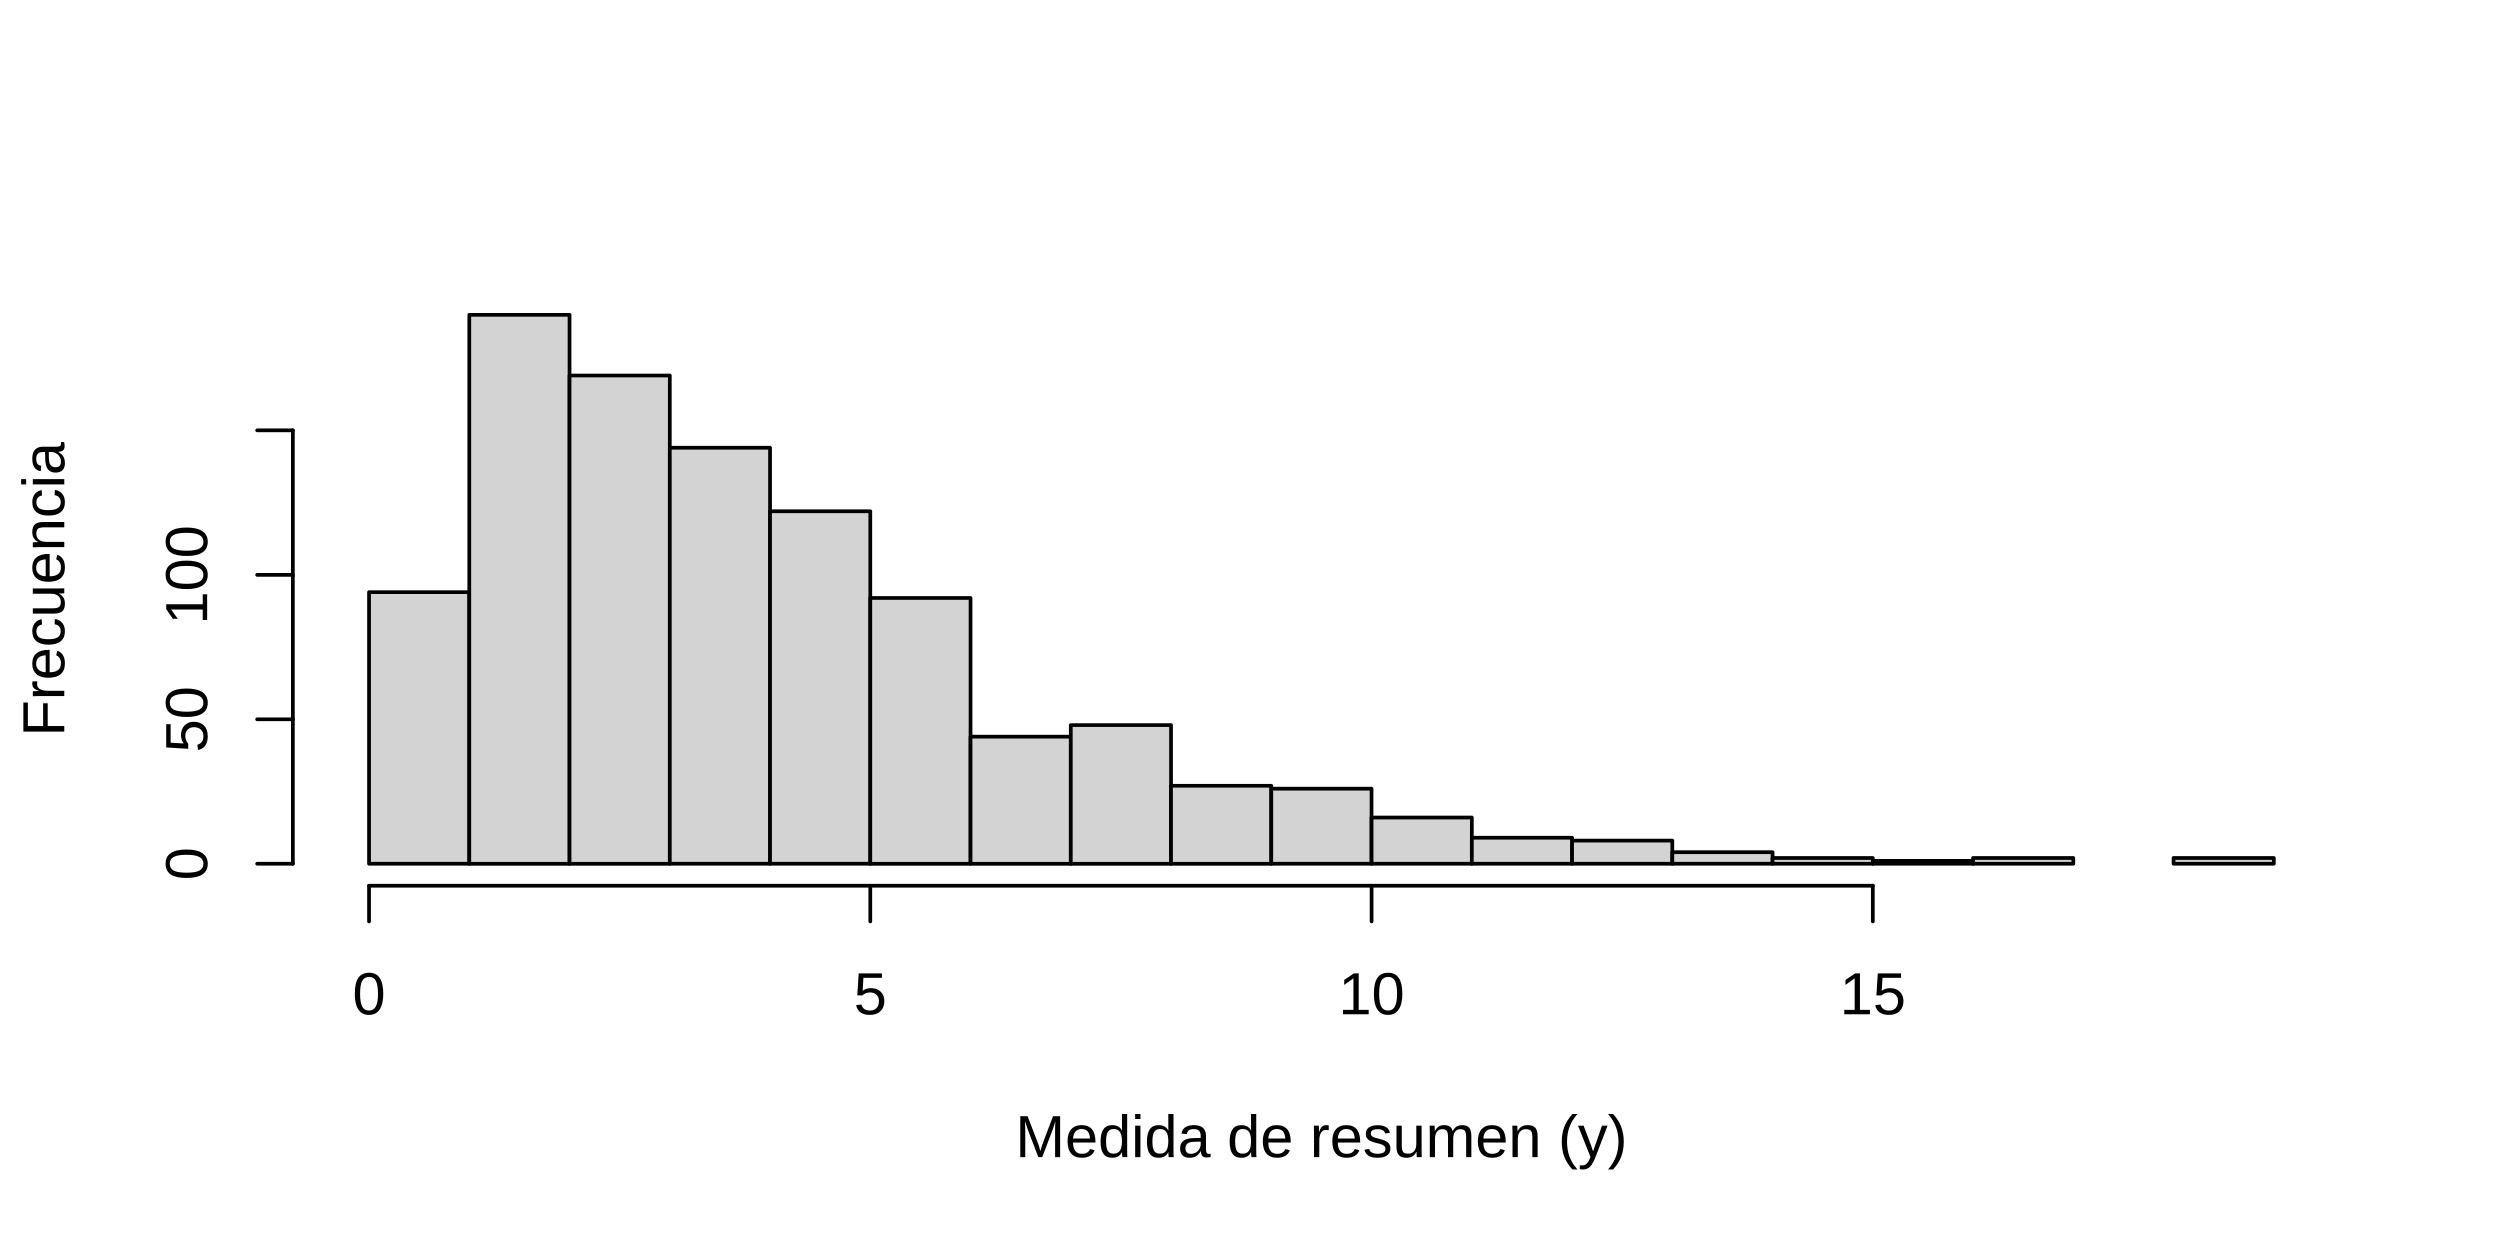
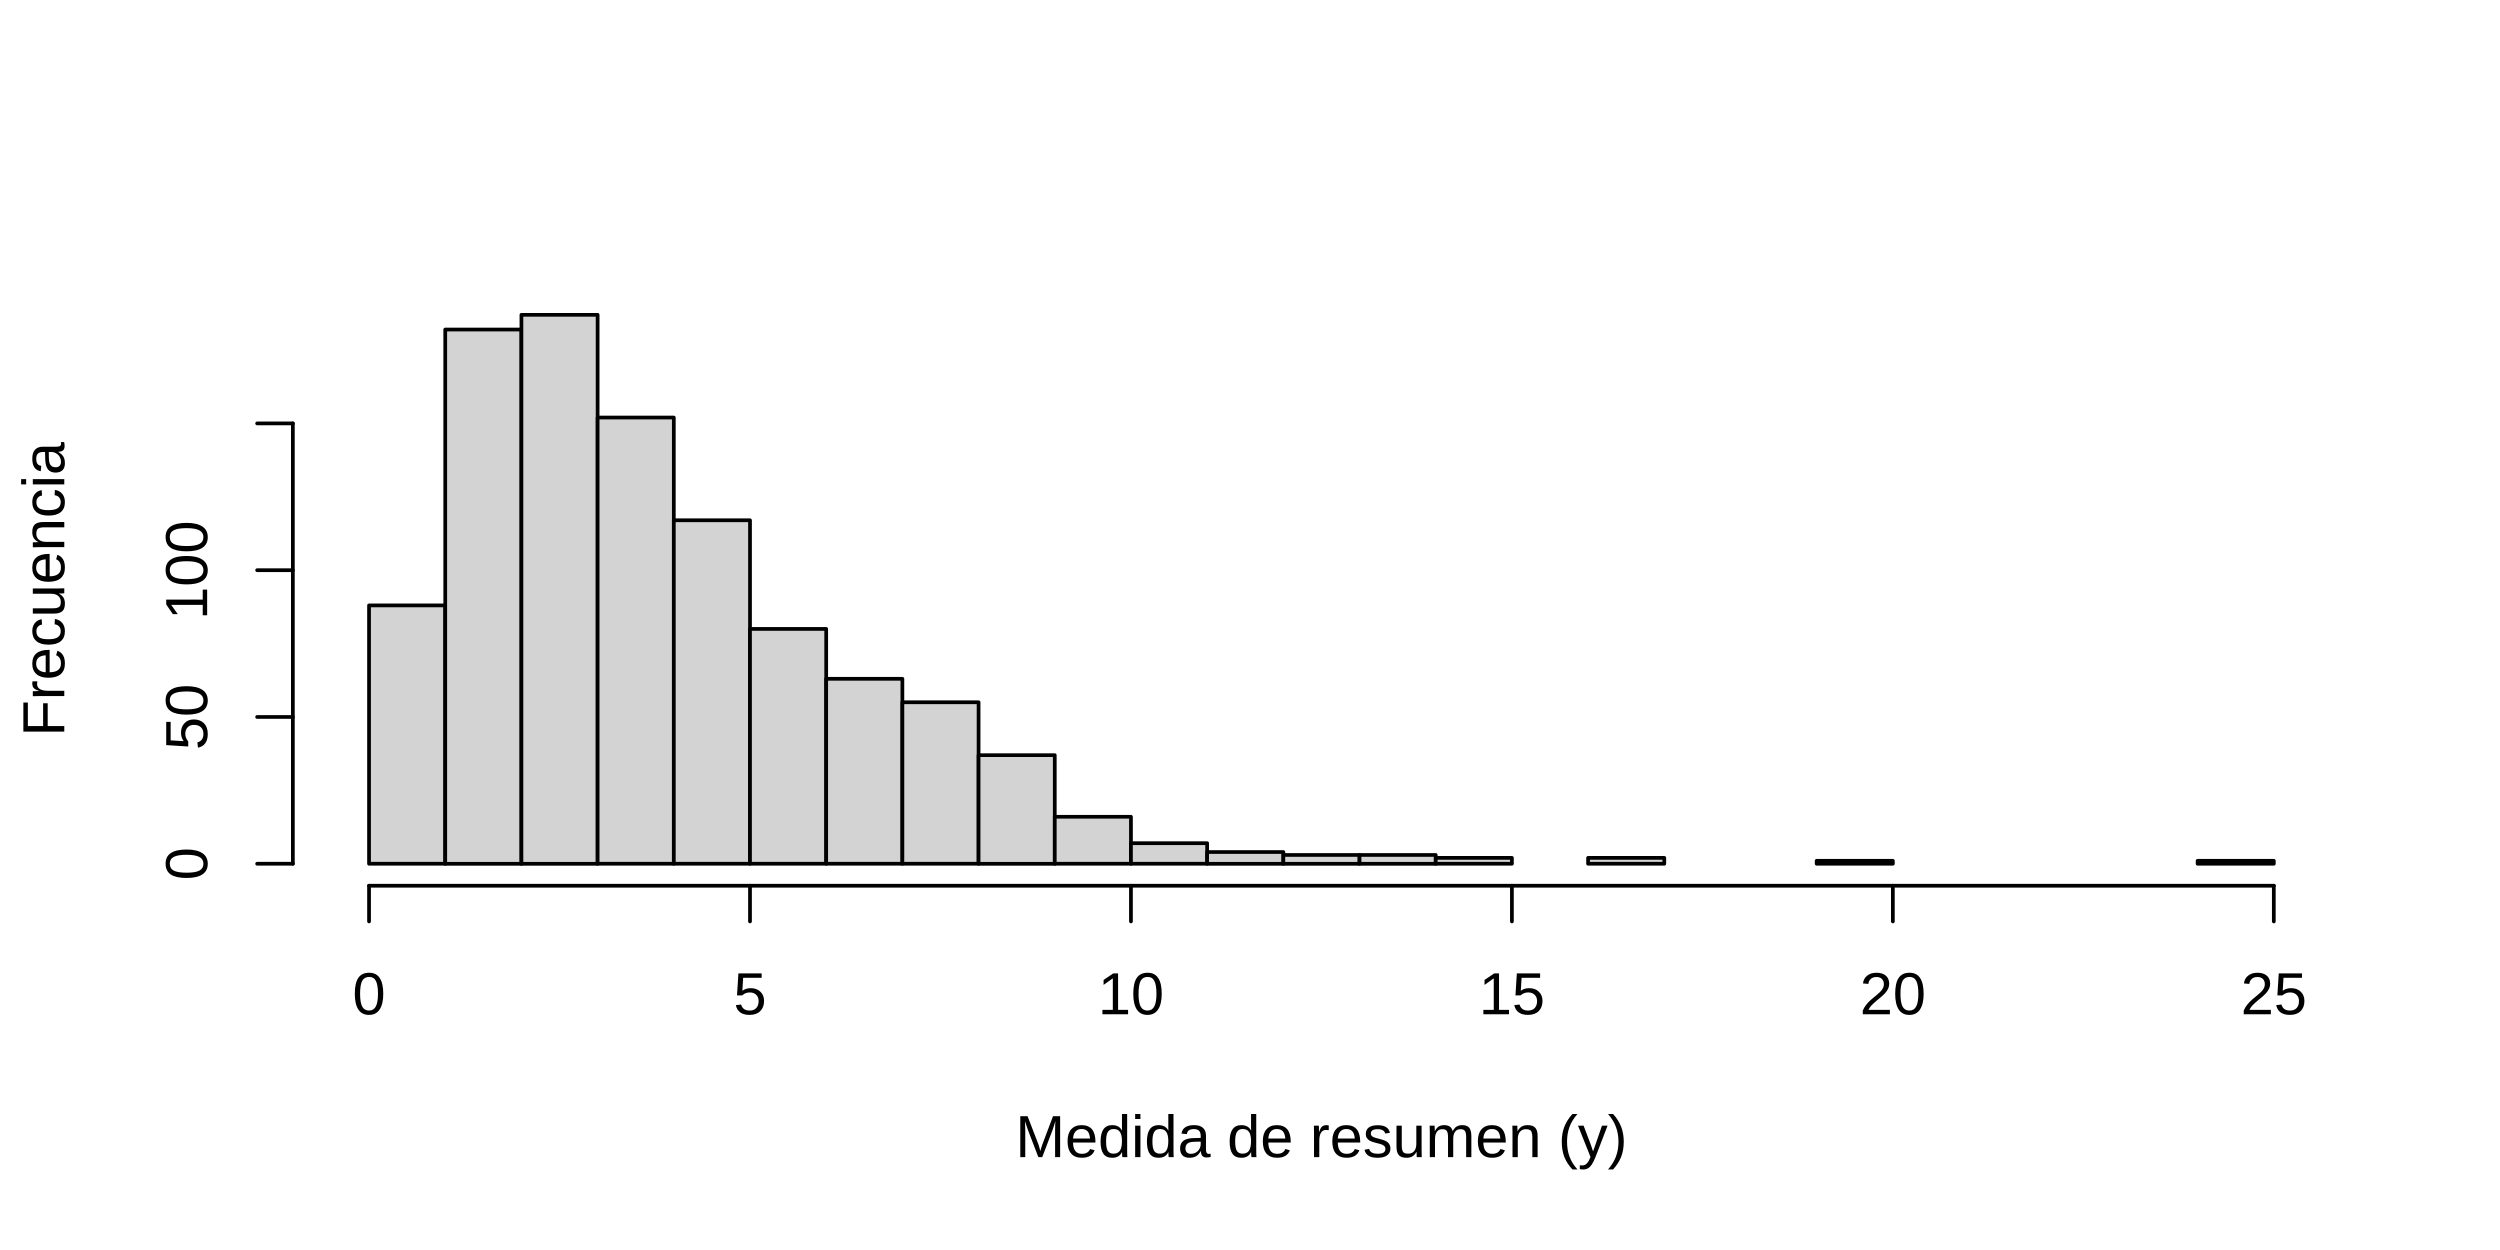
<svg xmlns="http://www.w3.org/2000/svg" class="svglite" width="504.00pt" height="252.00pt" viewBox="0 0 504.00 252.00">
  <defs>
    <style type="text/css">
    .svglite line, .svglite polyline, .svglite polygon, .svglite path, .svglite rect, .svglite circle {
      fill: none;
      stroke: #000000;
      stroke-linecap: round;
      stroke-linejoin: round;
      stroke-miterlimit: 10.00;
    }
  </style>
  </defs>
  <rect width="100%" height="100%" style="stroke: none; fill: #FFFFFF;" />
  <defs>
    <clipPath id="cpMC4wMHw1MDQuMDB8MC4wMHwyNTIuMDA=">
      <rect x="0.00" y="0.00" width="504.00" height="252.00" />
    </clipPath>
  </defs>
  <g clip-path="url(#cpMC4wMHw1MDQuMDB8MC4wMHwyNTIuMDA=)">
    <text x="266.40" y="233.28" text-anchor="middle" style="font-size: 12.00px; font-family: Arial;" textLength="123.38px" lengthAdjust="spacingAndGlyphs">Medida de resumen (y)</text>
    <text transform="translate(12.96,118.80) rotate(-90)" text-anchor="middle" style="font-size: 12.00px; font-family: Arial;" textLength="59.36px" lengthAdjust="spacingAndGlyphs">Frecuencia</text>
-     <line x1="74.40" y1="178.56" x2="377.56" y2="178.56" style="stroke-width: 0.75;" />
+     <line x1="74.40" y1="178.56" x2="458.40" y2="178.56" style="stroke-width: 0.75;" />
    <line x1="74.40" y1="178.56" x2="74.40" y2="185.76" style="stroke-width: 0.75;" />
-     <line x1="175.45" y1="178.56" x2="175.45" y2="185.76" style="stroke-width: 0.75;" />
-     <line x1="276.51" y1="178.56" x2="276.51" y2="185.76" style="stroke-width: 0.75;" />
-     <line x1="377.56" y1="178.56" x2="377.56" y2="185.76" style="stroke-width: 0.75;" />
+     <line x1="151.20" y1="178.56" x2="151.20" y2="185.76" style="stroke-width: 0.75;" />
+     <line x1="228.00" y1="178.56" x2="228.00" y2="185.76" style="stroke-width: 0.75;" />
+     <line x1="304.80" y1="178.56" x2="304.80" y2="185.76" style="stroke-width: 0.75;" />
+     <line x1="381.60" y1="178.56" x2="381.60" y2="185.76" style="stroke-width: 0.75;" />
+     <line x1="458.40" y1="178.56" x2="458.40" y2="185.76" style="stroke-width: 0.75;" />
    <text x="74.40" y="204.48" text-anchor="middle" style="font-size: 12.00px; font-family: Arial;" textLength="6.67px" lengthAdjust="spacingAndGlyphs">0</text>
-     <text x="175.45" y="204.48" text-anchor="middle" style="font-size: 12.00px; font-family: Arial;" textLength="6.67px" lengthAdjust="spacingAndGlyphs">5</text>
-     <text x="276.51" y="204.48" text-anchor="middle" style="font-size: 12.00px; font-family: Arial;" textLength="13.35px" lengthAdjust="spacingAndGlyphs">10</text>
-     <text x="377.56" y="204.48" text-anchor="middle" style="font-size: 12.00px; font-family: Arial;" textLength="13.35px" lengthAdjust="spacingAndGlyphs">15</text>
-     <line x1="59.04" y1="174.13" x2="59.04" y2="86.76" style="stroke-width: 0.75;" />
+     <text x="151.20" y="204.48" text-anchor="middle" style="font-size: 12.00px; font-family: Arial;" textLength="6.67px" lengthAdjust="spacingAndGlyphs">5</text>
+     <text x="228.00" y="204.48" text-anchor="middle" style="font-size: 12.00px; font-family: Arial;" textLength="13.35px" lengthAdjust="spacingAndGlyphs">10</text>
+     <text x="304.80" y="204.48" text-anchor="middle" style="font-size: 12.00px; font-family: Arial;" textLength="13.35px" lengthAdjust="spacingAndGlyphs">15</text>
+     <text x="381.60" y="204.48" text-anchor="middle" style="font-size: 12.00px; font-family: Arial;" textLength="13.35px" lengthAdjust="spacingAndGlyphs">20</text>
+     <text x="458.40" y="204.48" text-anchor="middle" style="font-size: 12.00px; font-family: Arial;" textLength="13.35px" lengthAdjust="spacingAndGlyphs">25</text>
+     <line x1="59.04" y1="174.13" x2="59.04" y2="85.36" style="stroke-width: 0.75;" />
    <line x1="59.04" y1="174.13" x2="51.84" y2="174.13" style="stroke-width: 0.75;" />
-     <line x1="59.04" y1="145.01" x2="51.84" y2="145.01" style="stroke-width: 0.75;" />
-     <line x1="59.04" y1="115.89" x2="51.84" y2="115.89" style="stroke-width: 0.75;" />
-     <line x1="59.04" y1="86.76" x2="51.84" y2="86.76" style="stroke-width: 0.75;" />
+     <line x1="59.04" y1="144.54" x2="51.84" y2="144.54" style="stroke-width: 0.75;" />
+     <line x1="59.04" y1="114.95" x2="51.84" y2="114.95" style="stroke-width: 0.75;" />
+     <line x1="59.04" y1="85.36" x2="51.84" y2="85.36" style="stroke-width: 0.75;" />
    <text transform="translate(41.76,174.13) rotate(-90)" text-anchor="middle" style="font-size: 12.00px; font-family: Arial;" textLength="6.67px" lengthAdjust="spacingAndGlyphs">0</text>
-     <text transform="translate(41.76,145.01) rotate(-90)" text-anchor="middle" style="font-size: 12.00px; font-family: Arial;" textLength="13.35px" lengthAdjust="spacingAndGlyphs">50</text>
-     <text transform="translate(41.76,115.89) rotate(-90)" text-anchor="middle" style="font-size: 12.00px; font-family: Arial;" textLength="20.02px" lengthAdjust="spacingAndGlyphs">100</text>
+     <text transform="translate(41.76,144.54) rotate(-90)" text-anchor="middle" style="font-size: 12.00px; font-family: Arial;" textLength="13.35px" lengthAdjust="spacingAndGlyphs">50</text>
+     <text transform="translate(41.76,114.95) rotate(-90)" text-anchor="middle" style="font-size: 12.00px; font-family: Arial;" textLength="20.02px" lengthAdjust="spacingAndGlyphs">100</text>
  </g>
  <defs>
    <clipPath id="cpNTkuMDR8NDczLjc2fDU5LjA0fDE3OC41Ng==">
      <rect x="59.04" y="59.04" width="414.72" height="119.52" />
    </clipPath>
  </defs>
  <g clip-path="url(#cpNTkuMDR8NDczLjc2fDU5LjA0fDE3OC41Ng==)">
-     <rect x="74.40" y="119.38" width="20.21" height="54.75" style="stroke-width: 0.75; fill: #D3D3D3;" />
-     <rect x="94.61" y="63.47" width="20.21" height="110.67" style="stroke-width: 0.75; fill: #D3D3D3;" />
-     <rect x="114.82" y="75.70" width="20.21" height="98.44" style="stroke-width: 0.75; fill: #D3D3D3;" />
-     <rect x="135.03" y="90.26" width="20.21" height="83.87" style="stroke-width: 0.75; fill: #D3D3D3;" />
-     <rect x="155.24" y="103.07" width="20.21" height="71.06" style="stroke-width: 0.75; fill: #D3D3D3;" />
-     <rect x="175.45" y="120.55" width="20.21" height="53.59" style="stroke-width: 0.75; fill: #D3D3D3;" />
-     <rect x="195.66" y="148.51" width="20.21" height="25.63" style="stroke-width: 0.75; fill: #D3D3D3;" />
-     <rect x="215.87" y="146.18" width="20.21" height="27.96" style="stroke-width: 0.75; fill: #D3D3D3;" />
-     <rect x="236.08" y="158.41" width="20.21" height="15.73" style="stroke-width: 0.75; fill: #D3D3D3;" />
-     <rect x="256.29" y="158.99" width="20.21" height="15.14" style="stroke-width: 0.75; fill: #D3D3D3;" />
-     <rect x="276.51" y="164.81" width="20.21" height="9.32" style="stroke-width: 0.75; fill: #D3D3D3;" />
-     <rect x="296.72" y="168.89" width="20.21" height="5.24" style="stroke-width: 0.75; fill: #D3D3D3;" />
-     <rect x="316.93" y="169.47" width="20.21" height="4.66" style="stroke-width: 0.75; fill: #D3D3D3;" />
-     <rect x="337.14" y="171.80" width="20.21" height="2.33" style="stroke-width: 0.75; fill: #D3D3D3;" />
-     <rect x="357.35" y="172.97" width="20.21" height="1.16" style="stroke-width: 0.75; fill: #D3D3D3;" />
-     <rect x="377.56" y="173.55" width="20.21" height="0.58" style="stroke-width: 0.75; fill: #D3D3D3;" />
-     <rect x="397.77" y="172.97" width="20.21" height="1.16" style="stroke-width: 0.75; fill: #D3D3D3;" />
-     <rect x="417.98" y="174.13" width="20.21" height="0.00" style="stroke-width: 0.75; fill: #D3D3D3;" />
-     <rect x="438.19" y="172.97" width="20.21" height="1.16" style="stroke-width: 0.75; fill: #D3D3D3;" />
+     <rect x="74.40" y="122.05" width="15.36" height="52.08" style="stroke-width: 0.75; fill: #D3D3D3;" />
+     <rect x="89.76" y="66.43" width="15.36" height="107.71" style="stroke-width: 0.75; fill: #D3D3D3;" />
+     <rect x="105.12" y="63.47" width="15.36" height="110.67" style="stroke-width: 0.75; fill: #D3D3D3;" />
+     <rect x="120.48" y="84.18" width="15.36" height="89.95" style="stroke-width: 0.75; fill: #D3D3D3;" />
+     <rect x="135.84" y="104.89" width="15.36" height="69.24" style="stroke-width: 0.75; fill: #D3D3D3;" />
+     <rect x="151.20" y="126.79" width="15.36" height="47.34" style="stroke-width: 0.75; fill: #D3D3D3;" />
+     <rect x="166.56" y="136.85" width="15.36" height="37.28" style="stroke-width: 0.75; fill: #D3D3D3;" />
+     <rect x="181.92" y="141.58" width="15.36" height="32.55" style="stroke-width: 0.75; fill: #D3D3D3;" />
+     <rect x="197.28" y="152.24" width="15.36" height="21.90" style="stroke-width: 0.75; fill: #D3D3D3;" />
+     <rect x="212.64" y="164.66" width="15.36" height="9.47" style="stroke-width: 0.75; fill: #D3D3D3;" />
+     <rect x="228.00" y="169.99" width="15.36" height="4.14" style="stroke-width: 0.75; fill: #D3D3D3;" />
+     <rect x="243.36" y="171.77" width="15.36" height="2.37" style="stroke-width: 0.75; fill: #D3D3D3;" />
+     <rect x="258.72" y="172.36" width="15.36" height="1.78" style="stroke-width: 0.75; fill: #D3D3D3;" />
+     <rect x="274.08" y="172.36" width="15.36" height="1.78" style="stroke-width: 0.75; fill: #D3D3D3;" />
+     <rect x="289.44" y="172.95" width="15.36" height="1.18" style="stroke-width: 0.75; fill: #D3D3D3;" />
+     <rect x="304.80" y="174.13" width="15.36" height="0.00" style="stroke-width: 0.75; fill: #D3D3D3;" />
+     <rect x="320.16" y="172.95" width="15.36" height="1.18" style="stroke-width: 0.75; fill: #D3D3D3;" />
+     <rect x="335.52" y="174.13" width="15.36" height="0.00" style="stroke-width: 0.75; fill: #D3D3D3;" />
+     <rect x="350.88" y="174.13" width="15.36" height="0.00" style="stroke-width: 0.75; fill: #D3D3D3;" />
+     <rect x="366.24" y="173.54" width="15.36" height="0.59" style="stroke-width: 0.75; fill: #D3D3D3;" />
+     <rect x="381.60" y="174.13" width="15.36" height="0.00" style="stroke-width: 0.75; fill: #D3D3D3;" />
+     <rect x="396.96" y="174.13" width="15.36" height="0.00" style="stroke-width: 0.75; fill: #D3D3D3;" />
+     <rect x="412.32" y="174.13" width="15.36" height="0.00" style="stroke-width: 0.75; fill: #D3D3D3;" />
+     <rect x="427.68" y="174.13" width="15.36" height="0.00" style="stroke-width: 0.75; fill: #D3D3D3;" />
+     <rect x="443.04" y="173.54" width="15.36" height="0.59" style="stroke-width: 0.75; fill: #D3D3D3;" />
  </g>
</svg>
